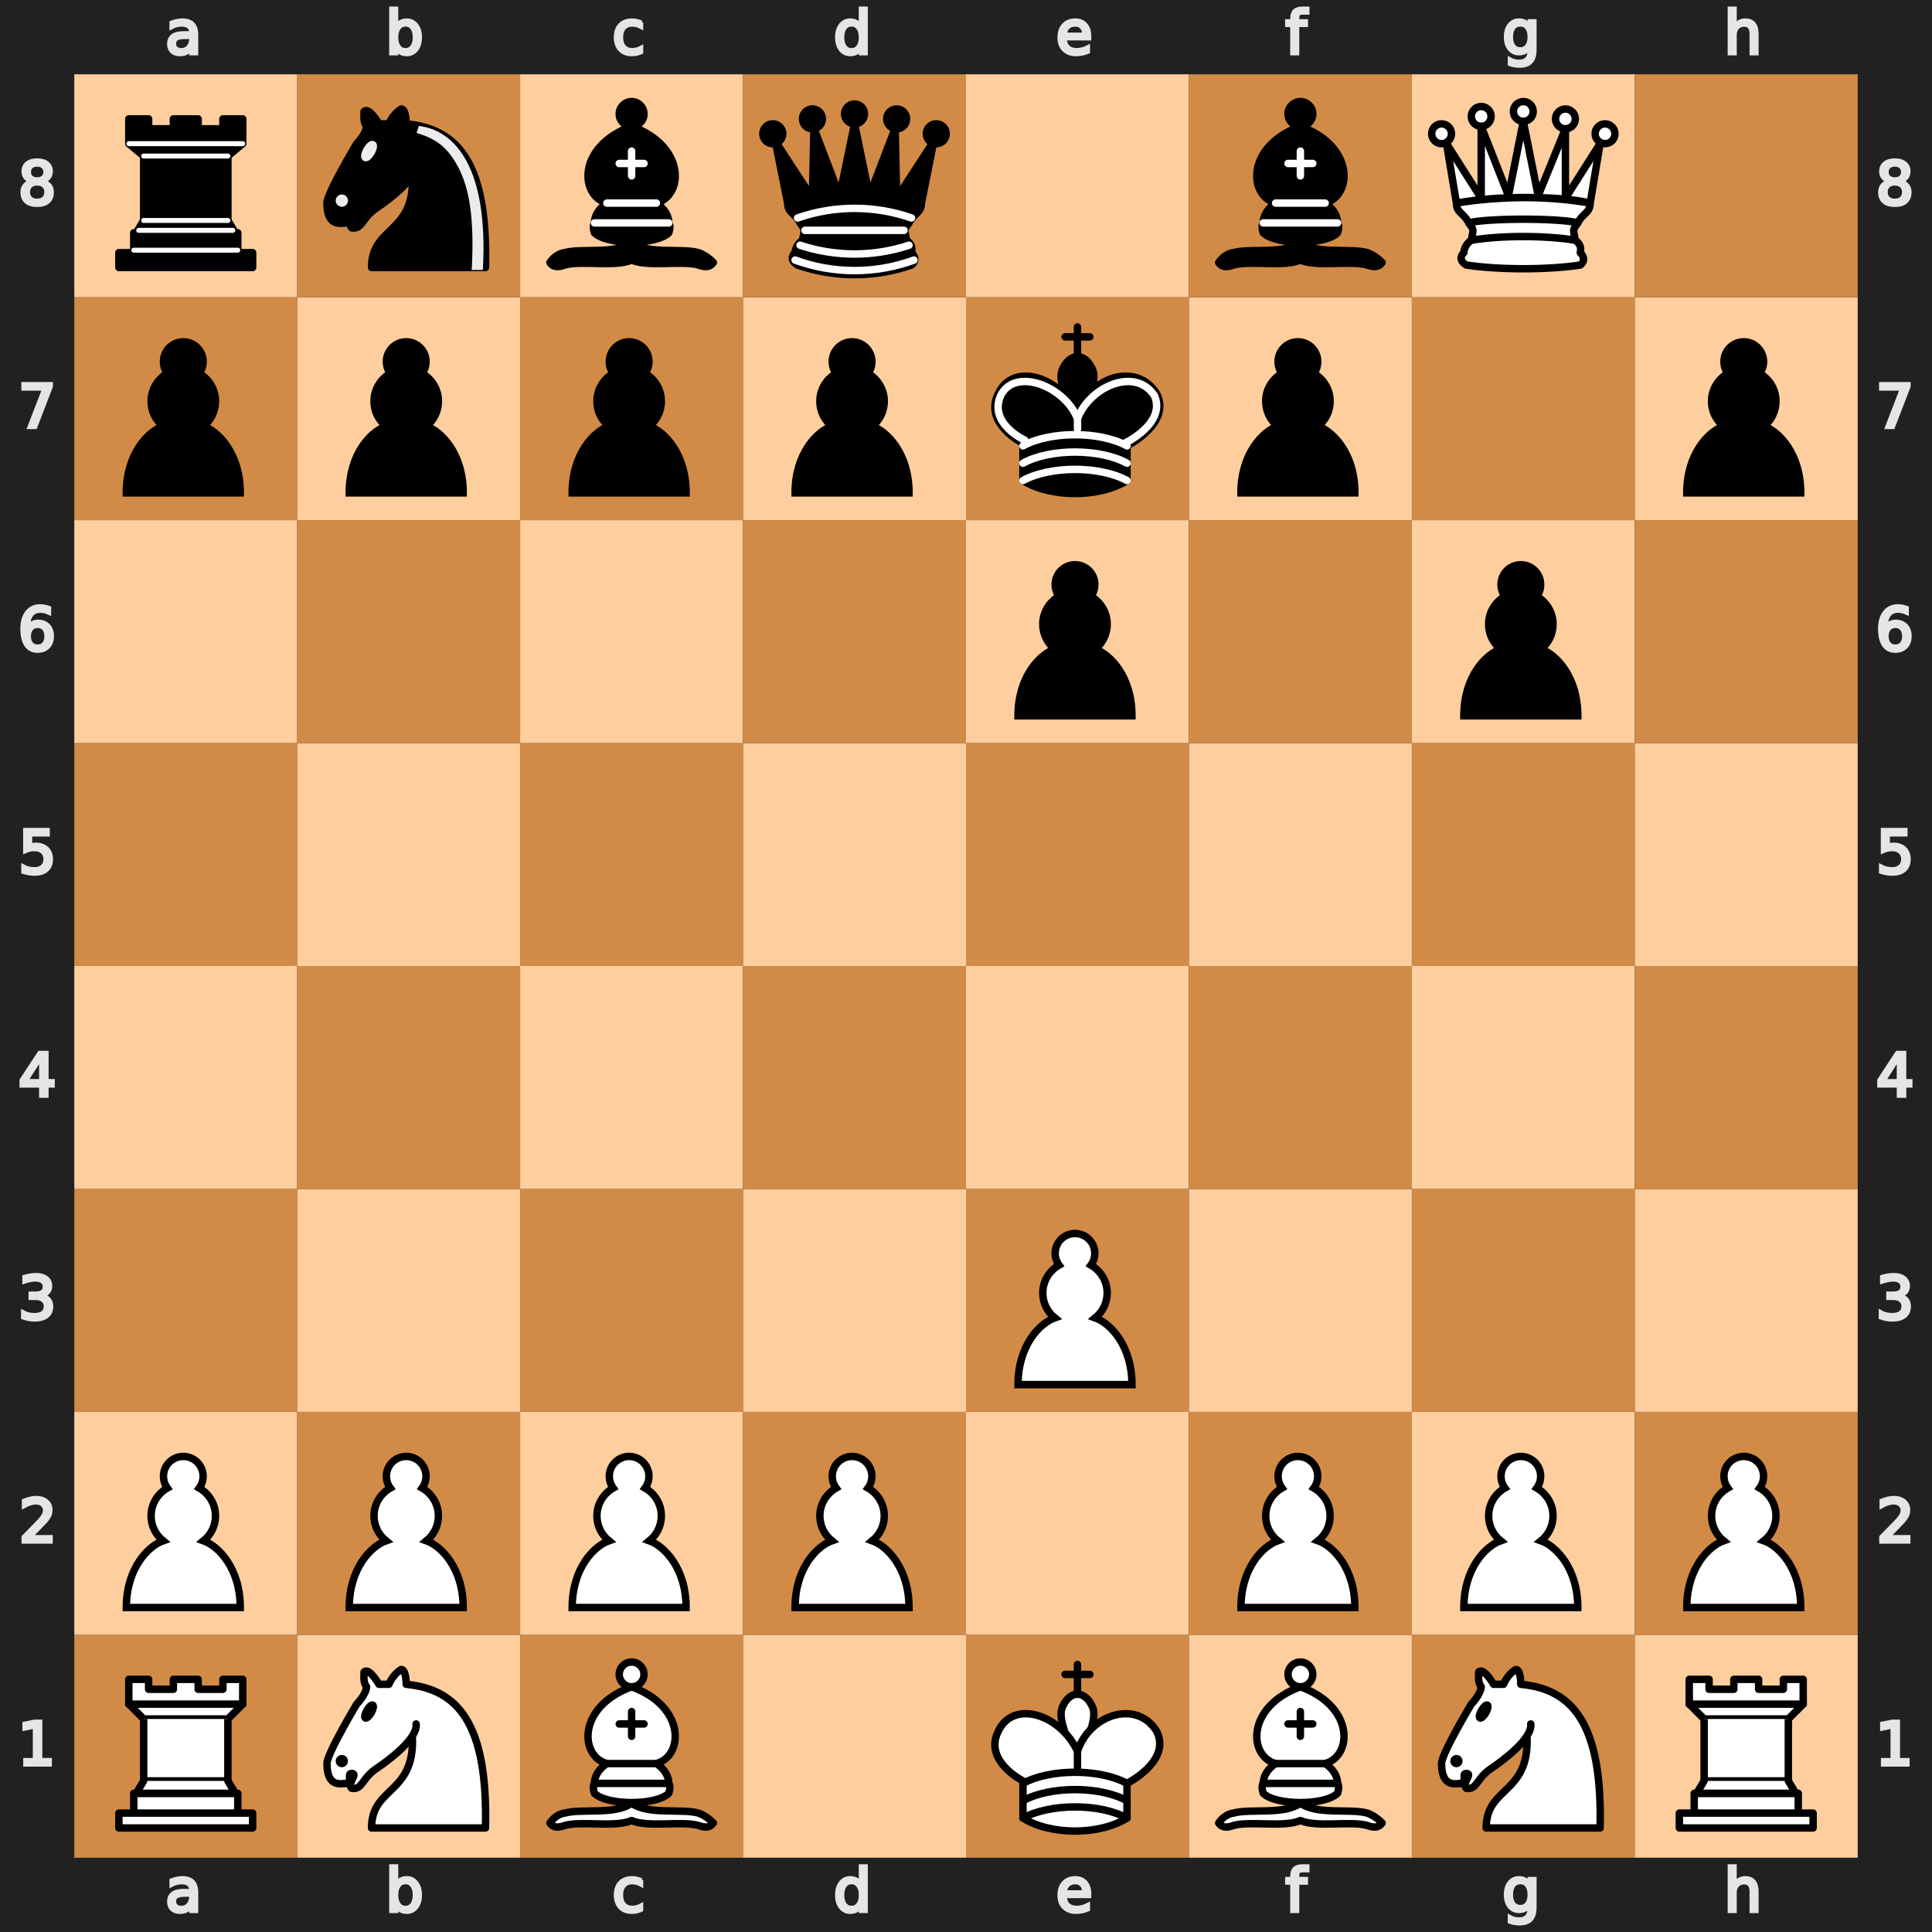
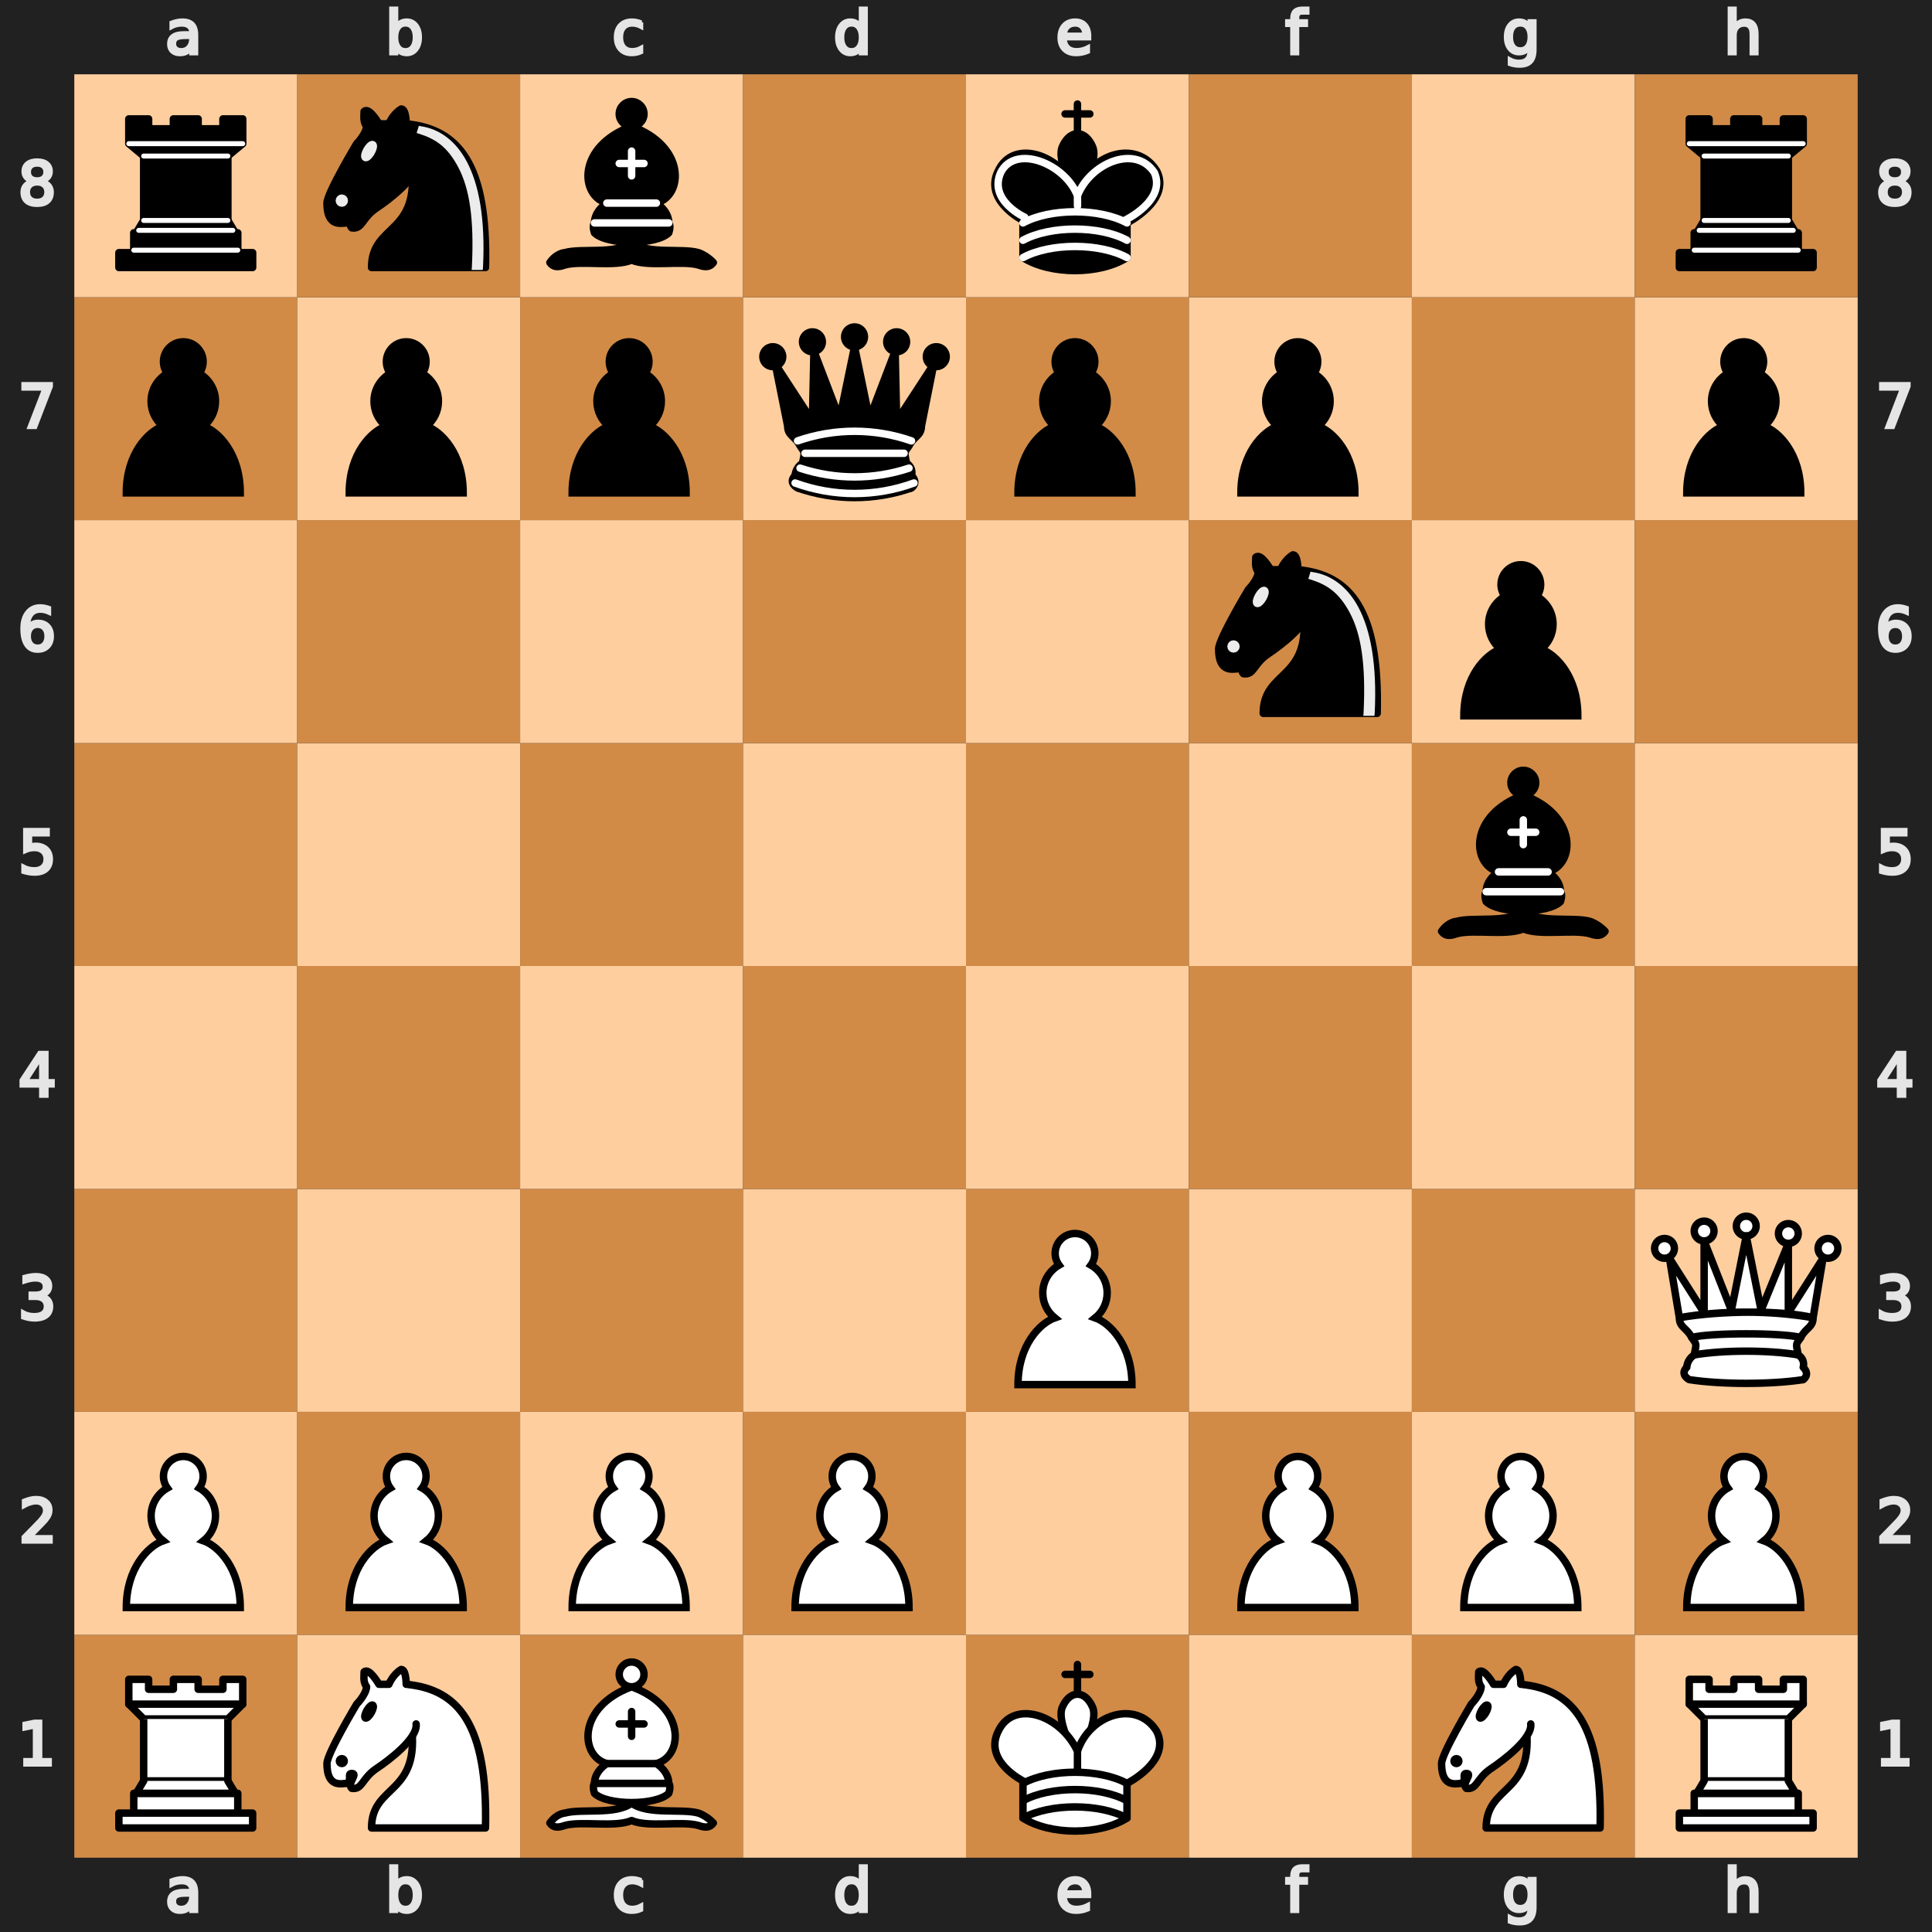
<svg xmlns="http://www.w3.org/2000/svg" xmlns:xlink="http://www.w3.org/1999/xlink" version="1.1" viewBox="0 0 390 390" width="500" height="500">
  <defs>
    <g id="white-pawn" class="white pawn">
      <path d="M22 9c-2.21 0-4 1.79-4 4 0 .89.29 1.71.78 2.38-1.95 1.12-3.28 3.21-3.28 5.62 0 2.03.94 3.84 2.41 5.03-3 1.06-7.41 5.55-7.41 13.47h23c0-7.92-4.41-12.41-7.41-13.47 1.47-1.19 2.41-3 2.41-5.03 0-2.41-1.33-4.5-3.28-5.62.49-.67.78-1.49.78-2.38 0-2.21-1.79-4-4-4z" fill="#fff" stroke="#000" stroke-width="1.5" stroke-linecap="round" />
    </g>
    <g id="white-knight" class="white knight" fill="none" fill-rule="evenodd" stroke="#000" stroke-width="1.5" stroke-linecap="round" stroke-linejoin="round">
      <path d="M 22,10 C 32.5,11 38.5,18 38,39 L 15,39 C 15,30 25,32.5 23,18" style="fill:#ffffff; stroke:#000000;" />
      <path d="M 24,18 C 24.38,20.91 18.45,25.37 16,27 C 13,29 13.18,31.34 11,31 C 9.958,30.06 12.41,27.96 11,28 C 10,28 11.19,29.23 10,30 C 9,30 5.997,31 6,26 C 6,24 12,14 12,14 C 12,14 13.89,12.1 14,10.5 C 13.27,9.506 13.5,8.5 13.5,7.5 C 14.5,6.5 16.5,10 16.5,10 L 18.5,10 C 18.5,10 19.28,8.008 21,7 C 22,7 22,10 22,10" style="fill:#ffffff; stroke:#000000;" />
      <path d="M 9.5 25.5 A 0.5 0.5 0 1 1 8.5,25.5 A 0.5 0.5 0 1 1 9.5 25.5 z" style="fill:#000000; stroke:#000000;" />
      <path d="M 15 15.5 A 0.5 1.5 0 1 1 14,15.5 A 0.5 1.5 0 1 1 15 15.5 z" transform="matrix(0.866,0.5,-0.5,0.866,9.693,-5.173)" style="fill:#000000; stroke:#000000;" />
    </g>
    <g id="white-bishop" class="white bishop" fill="none" fill-rule="evenodd" stroke="#000" stroke-width="1.5" stroke-linecap="round" stroke-linejoin="round">
      <g fill="#fff" stroke-linecap="butt">
        <path d="M9 36c3.39-.97 10.11.43 13.5-2 3.39 2.43 10.11 1.03 13.5 2 0 0 1.65.54 3 2-.68.97-1.65.99-3 .5-3.39-.97-10.11.46-13.5-1-3.39 1.46-10.11.03-13.5 1-1.354.49-2.323.47-3-.5 1.354-1.94 3-2 3-2zM15 32c2.5 2.5 12.5 2.5 15 0 .5-1.5 0-2 0-2 0-2.5-2.5-4-2.5-4 5.5-1.5 6-11.5-5-15.5-11 4-10.5 14-5 15.5 0 0-2.5 1.5-2.5 4 0 0-.5.5 0 2zM25 8a2.5 2.5 0 1 1-5 0 2.5 2.5 0 1 1 5 0z" />
      </g>
      <path d="M17.5 26h10M15 30h15m-7.5-14.5v5M20 18h5" stroke-linejoin="miter" />
    </g>
    <g id="white-rook" class="white rook" fill="#fff" fill-rule="evenodd" stroke="#000" stroke-width="1.5" stroke-linecap="round" stroke-linejoin="round">
      <path d="M9 39h27v-3H9v3zM12 36v-4h21v4H12zM11 14V9h4v2h5V9h5v2h5V9h4v5" stroke-linecap="butt" />
      <path d="M34 14l-3 3H14l-3-3" />
      <path d="M31 17v12.5H14V17" stroke-linecap="butt" stroke-linejoin="miter" />
      <path d="M31 29.5l1.5 2.5h-20l1.5-2.5" />
      <path d="M11 14h23" fill="none" stroke-linejoin="miter" />
    </g>
    <g id="white-queen" class="white queen" fill="#fff" fill-rule="evenodd" stroke="#000" stroke-width="1.5" stroke-linecap="round" stroke-linejoin="round">
      <path d="M8 12a2 2 0 1 1-4 0 2 2 0 1 1 4 0zM24.5 7.5a2 2 0 1 1-4 0 2 2 0 1 1 4 0zM41 12a2 2 0 1 1-4 0 2 2 0 1 1 4 0zM16 8.5a2 2 0 1 1-4 0 2 2 0 1 1 4 0zM33 9a2 2 0 1 1-4 0 2 2 0 1 1 4 0z" />
      <path d="M9 26c8.5-1.5 21-1.5 27 0l2-12-7 11V11l-5.5 13.5-3-15-3 15-5.5-14V25L7 14l2 12zM9 26c0 2 1.5 2 2.5 4 1 1.5 1 1 .5 3.5-1.5 1-1.5 2.5-1.5 2.5-1.5 1.5.5 2.5.5 2.5 6.5 1 16.5 1 23 0 0 0 1.5-1 0-2.5 0 0 .5-1.5-1-2.5-.5-2.5-.5-2 .5-3.5 1-2 2.5-2 2.5-4-8.5-1.5-18.5-1.5-27 0z" stroke-linecap="butt" />
      <path d="M11.5 30c3.5-1 18.5-1 22 0M12 33.5c6-1 15-1 21 0" fill="none" />
    </g>
    <g id="white-king" class="white king" fill="none" fill-rule="evenodd" stroke="#000" stroke-width="1.5" stroke-linecap="round" stroke-linejoin="round">
      <path d="M22.5 11.63V6M20 8h5" stroke-linejoin="miter" />
      <path d="M22.5 25s4.5-7.5 3-10.5c0 0-1-2.5-3-2.5s-3 2.5-3 2.5c-1.5 3 3 10.5 3 10.5" fill="#fff" stroke-linecap="butt" stroke-linejoin="miter" />
      <path d="M11.5 37c5.5 3.5 15.5 3.5 21 0v-7s9-4.5 6-10.5c-4-6.5-13.5-3.5-16 4V27v-3.5c-3.5-7.5-13-10.5-16-4-3 6 5 10 5 10V37z" fill="#fff" />
      <path d="M11.5 30c5.5-3 15.5-3 21 0m-21 3.5c5.5-3 15.5-3 21 0m-21 3.5c5.5-3 15.5-3 21 0" />
    </g>
    <g id="black-pawn" class="black pawn">
      <path d="M22 9c-2.21 0-4 1.79-4 4 0 .89.29 1.71.78 2.38-1.95 1.12-3.28 3.21-3.28 5.62 0 2.03.94 3.84 2.41 5.03-3 1.06-7.41 5.55-7.41 13.47h23c0-7.92-4.41-12.41-7.41-13.47 1.47-1.19 2.41-3 2.41-5.03 0-2.41-1.33-4.5-3.28-5.62.49-.67.78-1.49.78-2.38 0-2.21-1.79-4-4-4z" stroke="#000" stroke-width="1.5" stroke-linecap="round" />
    </g>
    <g id="black-knight" class="black knight" fill="none" fill-rule="evenodd" stroke="#000" stroke-width="1.5" stroke-linecap="round" stroke-linejoin="round">
      <path d="M 22,10 C 32.5,11 38.5,18 38,39 L 15,39 C 15,30 25,32.5 23,18" style="fill:#000000; stroke:#000000;" />
      <path d="M 24,18 C 24.38,20.91 18.45,25.37 16,27 C 13,29 13.18,31.34 11,31 C 9.958,30.06 12.41,27.96 11,28 C 10,28 11.19,29.23 10,30 C 9,30 5.997,31 6,26 C 6,24 12,14 12,14 C 12,14 13.89,12.1 14,10.5 C 13.27,9.506 13.5,8.5 13.5,7.5 C 14.5,6.5 16.5,10 16.5,10 L 18.5,10 C 18.5,10 19.28,8.008 21,7 C 22,7 22,10 22,10" style="fill:#000000; stroke:#000000;" />
      <path d="M 9.5 25.5 A 0.5 0.5 0 1 1 8.5,25.5 A 0.5 0.5 0 1 1 9.5 25.5 z" style="fill:#ececec; stroke:#ececec;" />
      <path d="M 15 15.5 A 0.5 1.5 0 1 1 14,15.5 A 0.5 1.5 0 1 1 15 15.5 z" transform="matrix(0.866,0.5,-0.5,0.866,9.693,-5.173)" style="fill:#ececec; stroke:#ececec;" />
      <path d="M 24.55,10.4 L 24.1,11.85 L 24.6,12 C 27.75,13 30.25,14.49 32.5,18.75 C 34.75,23.01 35.75,29.06 35.25,39 L 35.2,39.5 L 37.45,39.5 L 37.5,39 C 38,28.94 36.62,22.15 34.25,17.66 C 31.88,13.17 28.46,11.02 25.06,10.5 L 24.55,10.4 z " style="fill:#ececec; stroke:none;" />
    </g>
    <g id="black-bishop" class="black bishop" fill="none" fill-rule="evenodd" stroke="#000" stroke-width="1.5" stroke-linecap="round" stroke-linejoin="round">
      <path d="M9 36c3.39-.97 10.11.43 13.5-2 3.39 2.43 10.11 1.03 13.5 2 0 0 1.65.54 3 2-.68.97-1.65.99-3 .5-3.39-.97-10.11.46-13.5-1-3.39 1.46-10.11.03-13.5 1-1.354.49-2.323.47-3-.5 1.354-1.94 3-2 3-2zm6-4c2.5 2.5 12.5 2.5 15 0 .5-1.5 0-2 0-2 0-2.5-2.5-4-2.5-4 5.5-1.5 6-11.5-5-15.5-11 4-10.5 14-5 15.5 0 0-2.5 1.5-2.5 4 0 0-.5.5 0 2zM25 8a2.5 2.5 0 1 1-5 0 2.5 2.5 0 1 1 5 0z" fill="#000" stroke-linecap="butt" />
      <path d="M17.5 26h10M15 30h15m-7.5-14.5v5M20 18h5" stroke="#fff" stroke-linejoin="miter" />
    </g>
    <g id="black-rook" class="black rook" fill="#000" fill-rule="evenodd" stroke="#000" stroke-width="1.5" stroke-linecap="round" stroke-linejoin="round">
      <path d="M9 39h27v-3H9v3zM12.5 32l1.5-2.5h17l1.5 2.5h-20zM12 36v-4h21v4H12z" stroke-linecap="butt" />
      <path d="M14 29.5v-13h17v13H14z" stroke-linecap="butt" stroke-linejoin="miter" />
      <path d="M14 16.5L11 14h23l-3 2.5H14zM11 14V9h4v2h5V9h5v2h5V9h4v5H11z" stroke-linecap="butt" />
      <path d="M12 35.5h21M13 31.5h19M14 29.5h17M14 16.5h17M11 14h23" fill="none" stroke="#fff" stroke-width="1" stroke-linejoin="miter" />
    </g>
    <g id="black-queen" class="black queen" fill="#000" fill-rule="evenodd" stroke="#000" stroke-width="1.5" stroke-linecap="round" stroke-linejoin="round">
      <g fill="#000" stroke="none">
        <circle cx="6" cy="12" r="2.75" />
        <circle cx="14" cy="9" r="2.75" />
        <circle cx="22.5" cy="8" r="2.75" />
        <circle cx="31" cy="9" r="2.75" />
        <circle cx="39" cy="12" r="2.75" />
      </g>
      <path d="M9 26c8.5-1.5 21-1.5 27 0l2.5-12.5L31 25l-.3-14.1-5.2 13.6-3-14.5-3 14.5-5.2-13.6L14 25 6.5 13.5 9 26zM9 26c0 2 1.5 2 2.5 4 1 1.5 1 1 .5 3.5-1.5 1-1.5 2.5-1.5 2.5-1.5 1.5.5 2.5.5 2.5 6.5 1 16.5 1 23 0 0 0 1.5-1 0-2.5 0 0 .5-1.5-1-2.5-.5-2.5-.5-2 .5-3.5 1-2 2.5-2 2.5-4-8.5-1.5-18.5-1.5-27 0z" stroke-linecap="butt" />
      <path d="M11 38.5a35 35 1 0 0 23 0" fill="none" stroke-linecap="butt" />
      <path d="M11 29a35 35 1 0 1 23 0M12.5 31.5h20M11.5 34.5a35 35 1 0 0 22 0M10.5 37.5a35 35 1 0 0 24 0" fill="none" stroke="#fff" />
    </g>
    <g id="black-king" class="black king" fill="none" fill-rule="evenodd" stroke="#000" stroke-width="1.5" stroke-linecap="round" stroke-linejoin="round">
      <path d="M22.5 11.63V6" stroke-linejoin="miter" />
      <path d="M22.5 25s4.5-7.5 3-10.5c0 0-1-2.5-3-2.5s-3 2.5-3 2.5c-1.5 3 3 10.5 3 10.5" fill="#000" stroke-linecap="butt" stroke-linejoin="miter" />
      <path d="M11.5 37c5.5 3.5 15.5 3.5 21 0v-7s9-4.5 6-10.5c-4-6.5-13.5-3.5-16 4V27v-3.5c-3.5-7.5-13-10.5-16-4-3 6 5 10 5 10V37z" fill="#000" />
      <path d="M20 8h5" stroke-linejoin="miter" />
      <path d="M32 29.5s8.5-4 6.03-9.65C34.15 14 25 18 22.5 24.5l.01 2.1-.01-2.1C20 18 9.906 14 6.997 19.85c-2.497 5.65 4.853 9 4.853 9M11.5 30c5.5-3 15.5-3 21 0m-21 3.5c5.5-3 15.5-3 21 0m-21 3.5c5.5-3 15.5-3 21 0" stroke="#fff" />
    </g>
  </defs>
  <rect x="0" y="0" width="390" height="390" fill="#212121" />
  <rect x="15" y="330" width="45" height="45" class="square dark a1" stroke="none" fill="#d18b47" />
  <use xlink:href="#white-rook" transform="translate(15, 330)" />
  <rect x="60" y="330" width="45" height="45" class="square light b1" stroke="none" fill="#ffce9e" />
  <use xlink:href="#white-knight" transform="translate(60, 330)" />
  <rect x="105" y="330" width="45" height="45" class="square dark c1" stroke="none" fill="#d18b47" />
  <use xlink:href="#white-bishop" transform="translate(105, 330)" />
  <rect x="150" y="330" width="45" height="45" class="square light d1" stroke="none" fill="#ffce9e" />
  <rect x="195" y="330" width="45" height="45" class="square dark e1" stroke="none" fill="#d18b47" />
  <use xlink:href="#white-king" transform="translate(195, 330)" />
  <rect x="240" y="330" width="45" height="45" class="square light f1" stroke="none" fill="#ffce9e" />
-   <use xlink:href="#white-bishop" transform="translate(240, 330)" />
  <rect x="285" y="330" width="45" height="45" class="square dark g1" stroke="none" fill="#d18b47" />
  <use xlink:href="#white-knight" transform="translate(285, 330)" />
  <rect x="330" y="330" width="45" height="45" class="square light h1" stroke="none" fill="#ffce9e" />
  <use xlink:href="#white-rook" transform="translate(330, 330)" />
  <rect x="15" y="285" width="45" height="45" class="square light a2" stroke="none" fill="#ffce9e" />
  <use xlink:href="#white-pawn" transform="translate(15, 285)" />
  <rect x="60" y="285" width="45" height="45" class="square dark b2" stroke="none" fill="#d18b47" />
  <use xlink:href="#white-pawn" transform="translate(60, 285)" />
  <rect x="105" y="285" width="45" height="45" class="square light c2" stroke="none" fill="#ffce9e" />
  <use xlink:href="#white-pawn" transform="translate(105, 285)" />
  <rect x="150" y="285" width="45" height="45" class="square dark d2" stroke="none" fill="#d18b47" />
  <use xlink:href="#white-pawn" transform="translate(150, 285)" />
  <rect x="195" y="285" width="45" height="45" class="square light e2" stroke="none" fill="#ffce9e" />
  <rect x="240" y="285" width="45" height="45" class="square dark f2" stroke="none" fill="#d18b47" />
  <use xlink:href="#white-pawn" transform="translate(240, 285)" />
  <rect x="285" y="285" width="45" height="45" class="square light g2" stroke="none" fill="#ffce9e" />
  <use xlink:href="#white-pawn" transform="translate(285, 285)" />
  <rect x="330" y="285" width="45" height="45" class="square dark h2" stroke="none" fill="#d18b47" />
  <use xlink:href="#white-pawn" transform="translate(330, 285)" />
  <rect x="15" y="240" width="45" height="45" class="square dark a3" stroke="none" fill="#d18b47" />
  <rect x="60" y="240" width="45" height="45" class="square light b3" stroke="none" fill="#ffce9e" />
  <rect x="105" y="240" width="45" height="45" class="square dark c3" stroke="none" fill="#d18b47" />
  <rect x="150" y="240" width="45" height="45" class="square light d3" stroke="none" fill="#ffce9e" />
  <rect x="195" y="240" width="45" height="45" class="square dark e3" stroke="none" fill="#d18b47" />
  <use xlink:href="#white-pawn" transform="translate(195, 240)" />
  <rect x="240" y="240" width="45" height="45" class="square light f3" stroke="none" fill="#ffce9e" />
  <rect x="285" y="240" width="45" height="45" class="square dark g3" stroke="none" fill="#d18b47" />
  <rect x="330" y="240" width="45" height="45" class="square light h3" stroke="none" fill="#ffce9e" />
+   <use xlink:href="#white-queen" transform="translate(330, 240)" />
  <rect x="15" y="195" width="45" height="45" class="square light a4" stroke="none" fill="#ffce9e" />
  <rect x="60" y="195" width="45" height="45" class="square dark b4" stroke="none" fill="#d18b47" />
  <rect x="105" y="195" width="45" height="45" class="square light c4" stroke="none" fill="#ffce9e" />
  <rect x="150" y="195" width="45" height="45" class="square dark d4" stroke="none" fill="#d18b47" />
  <rect x="195" y="195" width="45" height="45" class="square light e4" stroke="none" fill="#ffce9e" />
  <rect x="240" y="195" width="45" height="45" class="square dark f4" stroke="none" fill="#d18b47" />
  <rect x="285" y="195" width="45" height="45" class="square light g4" stroke="none" fill="#ffce9e" />
  <rect x="330" y="195" width="45" height="45" class="square dark h4" stroke="none" fill="#d18b47" />
  <rect x="15" y="150" width="45" height="45" class="square dark a5" stroke="none" fill="#d18b47" />
  <rect x="60" y="150" width="45" height="45" class="square light b5" stroke="none" fill="#ffce9e" />
  <rect x="105" y="150" width="45" height="45" class="square dark c5" stroke="none" fill="#d18b47" />
  <rect x="150" y="150" width="45" height="45" class="square light d5" stroke="none" fill="#ffce9e" />
  <rect x="195" y="150" width="45" height="45" class="square dark e5" stroke="none" fill="#d18b47" />
  <rect x="240" y="150" width="45" height="45" class="square light f5" stroke="none" fill="#ffce9e" />
  <rect x="285" y="150" width="45" height="45" class="square dark g5" stroke="none" fill="#d18b47" />
+   <use xlink:href="#black-bishop" transform="translate(285, 150)" />
  <rect x="330" y="150" width="45" height="45" class="square light h5" stroke="none" fill="#ffce9e" />
  <rect x="15" y="105" width="45" height="45" class="square light a6" stroke="none" fill="#ffce9e" />
  <rect x="60" y="105" width="45" height="45" class="square dark b6" stroke="none" fill="#d18b47" />
  <rect x="105" y="105" width="45" height="45" class="square light c6" stroke="none" fill="#ffce9e" />
  <rect x="150" y="105" width="45" height="45" class="square dark d6" stroke="none" fill="#d18b47" />
  <rect x="195" y="105" width="45" height="45" class="square light e6" stroke="none" fill="#ffce9e" />
-   <use xlink:href="#black-pawn" transform="translate(195, 105)" />
  <rect x="240" y="105" width="45" height="45" class="square dark f6" stroke="none" fill="#d18b47" />
+   <use xlink:href="#black-knight" transform="translate(240, 105)" />
  <rect x="285" y="105" width="45" height="45" class="square light g6" stroke="none" fill="#ffce9e" />
  <use xlink:href="#black-pawn" transform="translate(285, 105)" />
  <rect x="330" y="105" width="45" height="45" class="square dark h6" stroke="none" fill="#d18b47" />
  <rect x="15" y="60" width="45" height="45" class="square dark a7" stroke="none" fill="#d18b47" />
  <use xlink:href="#black-pawn" transform="translate(15, 60)" />
  <rect x="60" y="60" width="45" height="45" class="square light b7" stroke="none" fill="#ffce9e" />
  <use xlink:href="#black-pawn" transform="translate(60, 60)" />
  <rect x="105" y="60" width="45" height="45" class="square dark c7" stroke="none" fill="#d18b47" />
  <use xlink:href="#black-pawn" transform="translate(105, 60)" />
  <rect x="150" y="60" width="45" height="45" class="square light d7" stroke="none" fill="#ffce9e" />
-   <use xlink:href="#black-pawn" transform="translate(150, 60)" />
+   <use xlink:href="#black-queen" transform="translate(150, 60)" />
  <rect x="195" y="60" width="45" height="45" class="square dark e7" stroke="none" fill="#d18b47" />
-   <use xlink:href="#black-king" transform="translate(195, 60)" />
+   <use xlink:href="#black-pawn" transform="translate(195, 60)" />
  <rect x="240" y="60" width="45" height="45" class="square light f7" stroke="none" fill="#ffce9e" />
  <use xlink:href="#black-pawn" transform="translate(240, 60)" />
  <rect x="285" y="60" width="45" height="45" class="square dark g7" stroke="none" fill="#d18b47" />
  <rect x="330" y="60" width="45" height="45" class="square light h7" stroke="none" fill="#ffce9e" />
  <use xlink:href="#black-pawn" transform="translate(330, 60)" />
  <rect x="15" y="15" width="45" height="45" class="square light a8" stroke="none" fill="#ffce9e" />
  <use xlink:href="#black-rook" transform="translate(15, 15)" />
  <rect x="60" y="15" width="45" height="45" class="square dark b8" stroke="none" fill="#d18b47" />
  <use xlink:href="#black-knight" transform="translate(60, 15)" />
  <rect x="105" y="15" width="45" height="45" class="square light c8" stroke="none" fill="#ffce9e" />
  <use xlink:href="#black-bishop" transform="translate(105, 15)" />
  <rect x="150" y="15" width="45" height="45" class="square dark d8" stroke="none" fill="#d18b47" />
-   <use xlink:href="#black-queen" transform="translate(150, 15)" />
  <rect x="195" y="15" width="45" height="45" class="square light e8" stroke="none" fill="#ffce9e" />
+   <use xlink:href="#black-king" transform="translate(195, 15)" />
  <rect x="240" y="15" width="45" height="45" class="square dark f8" stroke="none" fill="#d18b47" />
-   <use xlink:href="#black-bishop" transform="translate(240, 15)" />
  <rect x="285" y="15" width="45" height="45" class="square light g8" stroke="none" fill="#ffce9e" />
-   <use xlink:href="#white-queen" transform="translate(285, 15)" />
  <rect x="330" y="15" width="45" height="45" class="square dark h8" stroke="none" fill="#d18b47" />
+   <use xlink:href="#black-rook" transform="translate(330, 15)" />
  <g transform="translate(20, 0) scale(0.75, 0.75)" fill="#e5e5e5" stroke="#e5e5e5">
    <path d="M23.328 10.016q-1.742 0-2.414.398-.672.398-.672 1.36 0 .765.5 1.218.508.445 1.375.445 1.196 0 1.914-.843.727-.852.727-2.258v-.32zm2.867-.594v4.992h-1.437v-1.328q-.492.797-1.227 1.18-.734.375-1.797.375-1.343 0-2.14-.75-.79-.758-.79-2.024 0-1.476.985-2.226.992-.75 2.953-.75h2.016V8.75q0-.992-.656-1.531-.649-.547-1.829-.547-.75 0-1.46.18-.711.18-1.368.539V6.062q.79-.304 1.532-.453.742-.156 1.445-.156 1.898 0 2.836.984.937.985.937 2.985z" />
  </g>
  <g transform="translate(20, 375) scale(0.75, 0.75)" fill="#e5e5e5" stroke="#e5e5e5">
    <path d="M23.328 10.016q-1.742 0-2.414.398-.672.398-.672 1.36 0 .765.5 1.218.508.445 1.375.445 1.196 0 1.914-.843.727-.852.727-2.258v-.32zm2.867-.594v4.992h-1.437v-1.328q-.492.797-1.227 1.18-.734.375-1.797.375-1.343 0-2.14-.75-.79-.758-.79-2.024 0-1.476.985-2.226.992-.75 2.953-.75h2.016V8.75q0-.992-.656-1.531-.649-.547-1.829-.547-.75 0-1.46.18-.711.18-1.368.539V6.062q.79-.304 1.532-.453.742-.156 1.445-.156 1.898 0 2.836.984.937.985.937 2.985z" />
  </g>
  <g transform="translate(65, 0) scale(0.75, 0.75)" fill="#e5e5e5" stroke="#e5e5e5">
    <path d="M24.922 10.047q0-1.586-.656-2.485-.649-.906-1.79-.906-1.14 0-1.796.906-.649.899-.649 2.485 0 1.586.649 2.492.656.898 1.797.898 1.14 0 1.789-.898.656-.906.656-2.492zm-4.89-3.055q.452-.781 1.14-1.156.695-.383 1.656-.383 1.594 0 2.586 1.266 1 1.265 1 3.328 0 2.062-1 3.328-.992 1.266-2.586 1.266-.96 0-1.656-.375-.688-.383-1.14-1.164v1.312h-1.446V2.258h1.445z" />
  </g>
  <g transform="translate(65, 375) scale(0.75, 0.75)" fill="#e5e5e5" stroke="#e5e5e5">
    <path d="M24.922 10.047q0-1.586-.656-2.485-.649-.906-1.79-.906-1.14 0-1.796.906-.649.899-.649 2.485 0 1.586.649 2.492.656.898 1.797.898 1.14 0 1.789-.898.656-.906.656-2.492zm-4.89-3.055q.452-.781 1.14-1.156.695-.383 1.656-.383 1.594 0 2.586 1.266 1 1.265 1 3.328 0 2.062-1 3.328-.992 1.266-2.586 1.266-.96 0-1.656-.375-.688-.383-1.14-1.164v1.312h-1.446V2.258h1.445z" />
  </g>
  <g transform="translate(110, 0) scale(0.75, 0.75)" fill="#e5e5e5" stroke="#e5e5e5">
    <path d="M25.96 6v1.344q-.608-.336-1.226-.5-.609-.172-1.234-.172-1.398 0-2.172.89-.773.883-.773 2.485 0 1.601.773 2.492.774.883 2.172.883.625 0 1.234-.164.618-.172 1.227-.508v1.328q-.602.281-1.25.422-.64.14-1.367.14-1.977 0-3.14-1.242-1.165-1.242-1.165-3.351 0-2.14 1.172-3.367 1.18-1.227 3.227-1.227.664 0 1.296.14.633.134 1.227.407z" />
  </g>
  <g transform="translate(110, 375) scale(0.75, 0.75)" fill="#e5e5e5" stroke="#e5e5e5">
    <path d="M25.96 6v1.344q-.608-.336-1.226-.5-.609-.172-1.234-.172-1.398 0-2.172.89-.773.883-.773 2.485 0 1.601.773 2.492.774.883 2.172.883.625 0 1.234-.164.618-.172 1.227-.508v1.328q-.602.281-1.25.422-.64.14-1.367.14-1.977 0-3.14-1.242-1.165-1.242-1.165-3.351 0-2.14 1.172-3.367 1.18-1.227 3.227-1.227.664 0 1.296.14.633.134 1.227.407z" />
  </g>
  <g transform="translate(155, 0) scale(0.75, 0.75)" fill="#e5e5e5" stroke="#e5e5e5">
    <path d="M24.973 6.992V2.258h1.437v12.156h-1.437v-1.312q-.453.78-1.149 1.164-.687.375-1.656.375-1.586 0-2.586-1.266-.992-1.266-.992-3.328 0-2.063.992-3.328 1-1.266 2.586-1.266.969 0 1.656.383.696.375 1.149 1.156zm-4.899 3.055q0 1.586.649 2.492.656.898 1.797.898 1.14 0 1.796-.898.657-.906.657-2.492 0-1.586-.657-2.485-.656-.906-1.796-.906-1.141 0-1.797.906-.649.899-.649 2.485z" />
  </g>
  <g transform="translate(155, 375) scale(0.75, 0.75)" fill="#e5e5e5" stroke="#e5e5e5">
    <path d="M24.973 6.992V2.258h1.437v12.156h-1.437v-1.312q-.453.78-1.149 1.164-.687.375-1.656.375-1.586 0-2.586-1.266-.992-1.266-.992-3.328 0-2.063.992-3.328 1-1.266 2.586-1.266.969 0 1.656.383.696.375 1.149 1.156zm-4.899 3.055q0 1.586.649 2.492.656.898 1.797.898 1.14 0 1.796-.898.657-.906.657-2.492 0-1.586-.657-2.485-.656-.906-1.796-.906-1.141 0-1.797.906-.649.899-.649 2.485z" />
  </g>
  <g transform="translate(200, 0) scale(0.75, 0.75)" fill="#e5e5e5" stroke="#e5e5e5">
    <path d="M26.555 9.68v.703h-6.61q.094 1.484.89 2.265.806.774 2.235.774.828 0 1.602-.203.781-.203 1.547-.61v1.36q-.774.328-1.586.5-.813.172-1.649.172-2.093 0-3.32-1.22-1.219-1.218-1.219-3.296 0-2.148 1.157-3.406 1.164-1.266 3.132-1.266 1.766 0 2.79 1.14 1.03 1.134 1.03 3.087zm-1.438-.422q-.015-1.18-.664-1.883-.64-.703-1.703-.703-1.203 0-1.93.68-.718.68-.828 1.914z" />
  </g>
  <g transform="translate(200, 375) scale(0.75, 0.75)" fill="#e5e5e5" stroke="#e5e5e5">
    <path d="M26.555 9.68v.703h-6.61q.094 1.484.89 2.265.806.774 2.235.774.828 0 1.602-.203.781-.203 1.547-.61v1.36q-.774.328-1.586.5-.813.172-1.649.172-2.093 0-3.32-1.22-1.219-1.218-1.219-3.296 0-2.148 1.157-3.406 1.164-1.266 3.132-1.266 1.766 0 2.79 1.14 1.03 1.134 1.03 3.087zm-1.438-.422q-.015-1.18-.664-1.883-.64-.703-1.703-.703-1.203 0-1.93.68-.718.68-.828 1.914z" />
  </g>
  <g transform="translate(245, 0) scale(0.75, 0.75)" fill="#e5e5e5" stroke="#e5e5e5">
    <path d="M25.285 2.258v1.195H23.91q-.773 0-1.078.313-.297.312-.297 1.125v.773h2.367v1.117h-2.367v7.633H21.09V6.781h-1.375V5.664h1.375v-.61q0-1.46.68-2.124.68-.672 2.156-.672z" />
  </g>
  <g transform="translate(245, 375) scale(0.75, 0.75)" fill="#e5e5e5" stroke="#e5e5e5">
    <path d="M25.285 2.258v1.195H23.91q-.773 0-1.078.313-.297.312-.297 1.125v.773h2.367v1.117h-2.367v7.633H21.09V6.781h-1.375V5.664h1.375v-.61q0-1.46.68-2.124.68-.672 2.156-.672z" />
  </g>
  <g transform="translate(290, 0) scale(0.75, 0.75)" fill="#e5e5e5" stroke="#e5e5e5">
    <path d="M24.973 9.937q0-1.562-.649-2.421-.64-.86-1.804-.86-1.157 0-1.805.86-.64.859-.64 2.421 0 1.555.64 2.415.648.859 1.805.859 1.164 0 1.804-.86.649-.859.649-2.414zm1.437 3.391q0 2.234-.992 3.32-.992 1.094-3.04 1.094-.757 0-1.429-.117-.672-.11-1.304-.344v-1.398q.632.344 1.25.508.617.164 1.257.164 1.414 0 2.118-.743.703-.734.703-2.226v-.711q-.446.773-1.141 1.156-.695.383-1.664.383-1.61 0-2.594-1.227-.984-1.226-.984-3.25 0-2.03.984-3.257.985-1.227 2.594-1.227.969 0 1.664.383t1.14 1.156V5.664h1.438z" />
  </g>
  <g transform="translate(290, 375) scale(0.75, 0.75)" fill="#e5e5e5" stroke="#e5e5e5">
    <path d="M24.973 9.937q0-1.562-.649-2.421-.64-.86-1.804-.86-1.157 0-1.805.86-.64.859-.64 2.421 0 1.555.64 2.415.648.859 1.805.859 1.164 0 1.804-.86.649-.859.649-2.414zm1.437 3.391q0 2.234-.992 3.32-.992 1.094-3.04 1.094-.757 0-1.429-.117-.672-.11-1.304-.344v-1.398q.632.344 1.25.508.617.164 1.257.164 1.414 0 2.118-.743.703-.734.703-2.226v-.711q-.446.773-1.141 1.156-.695.383-1.664.383-1.61 0-2.594-1.227-.984-1.226-.984-3.25 0-2.03.984-3.257.985-1.227 2.594-1.227.969 0 1.664.383t1.14 1.156V5.664h1.438z" />
  </g>
  <g transform="translate(335, 0) scale(0.75, 0.75)" fill="#e5e5e5" stroke="#e5e5e5">
    <path d="M26.164 9.133v5.281h-1.437V9.18q0-1.243-.485-1.86-.484-.617-1.453-.617-1.164 0-1.836.742-.672.742-.672 2.024v4.945h-1.445V2.258h1.445v4.765q.516-.789 1.211-1.18.703-.39 1.617-.39 1.508 0 2.282.938.773.93.773 2.742z" />
  </g>
  <g transform="translate(335, 375) scale(0.75, 0.75)" fill="#e5e5e5" stroke="#e5e5e5">
    <path d="M26.164 9.133v5.281h-1.437V9.18q0-1.243-.485-1.86-.484-.617-1.453-.617-1.164 0-1.836.742-.672.742-.672 2.024v4.945h-1.445V2.258h1.445v4.765q.516-.789 1.211-1.18.703-.39 1.617-.39 1.508 0 2.282.938.773.93.773 2.742z" />
  </g>
  <g transform="translate(0, 335) scale(0.75, 0.75)" fill="#e5e5e5" stroke="#e5e5e5">
    <path d="M6.754 26.996h2.578v-8.898l-2.805.562v-1.437l2.79-.563h1.578v10.336h2.578v1.328h-6.72z" />
  </g>
  <g transform="translate(375, 335) scale(0.75, 0.75)" fill="#e5e5e5" stroke="#e5e5e5">
    <path d="M6.754 26.996h2.578v-8.898l-2.805.562v-1.437l2.79-.563h1.578v10.336h2.578v1.328h-6.72z" />
  </g>
  <g transform="translate(0, 290) scale(0.75, 0.75)" fill="#e5e5e5" stroke="#e5e5e5">
    <path d="M8.195 26.996h5.508v1.328H6.297v-1.328q.898-.93 2.445-2.492 1.555-1.57 1.953-2.024.758-.851 1.055-1.437.305-.594.305-1.164 0-.93-.657-1.516-.648-.586-1.695-.586-.742 0-1.57.258-.82.258-1.758.781v-1.593q.953-.383 1.781-.578.828-.196 1.516-.196 1.812 0 2.89.906 1.079.907 1.079 2.422 0 .72-.274 1.368-.265.64-.976 1.515-.196.227-1.243 1.313-1.046 1.078-2.953 3.023z" />
  </g>
  <g transform="translate(375, 290) scale(0.75, 0.75)" fill="#e5e5e5" stroke="#e5e5e5">
    <path d="M8.195 26.996h5.508v1.328H6.297v-1.328q.898-.93 2.445-2.492 1.555-1.57 1.953-2.024.758-.851 1.055-1.437.305-.594.305-1.164 0-.93-.657-1.516-.648-.586-1.695-.586-.742 0-1.57.258-.82.258-1.758.781v-1.593q.953-.383 1.781-.578.828-.196 1.516-.196 1.812 0 2.89.906 1.079.907 1.079 2.422 0 .72-.274 1.368-.265.64-.976 1.515-.196.227-1.243 1.313-1.046 1.078-2.953 3.023z" />
  </g>
  <g transform="translate(0, 245) scale(0.75, 0.75)" fill="#e5e5e5" stroke="#e5e5e5">
    <path d="M11.434 22.035q1.132.242 1.765 1.008.64.766.64 1.89 0 1.727-1.187 2.672-1.187.946-3.375.946-.734 0-1.515-.149-.774-.14-1.602-.43V26.45q.656.383 1.438.578.78.196 1.632.196 1.485 0 2.258-.586.782-.586.782-1.703 0-1.032-.727-1.61-.719-.586-2.008-.586h-1.36v-1.297h1.423q1.164 0 1.78-.46.618-.47.618-1.344 0-.899-.64-1.375-.633-.485-1.82-.485-.65 0-1.391.141-.743.14-1.633.437V16.95q.898-.25 1.68-.375.788-.125 1.484-.125 1.797 0 2.844.82 1.046.813 1.046 2.204 0 .968-.554 1.64-.555.664-1.578.922z" />
  </g>
  <g transform="translate(375, 245) scale(0.75, 0.75)" fill="#e5e5e5" stroke="#e5e5e5">
    <path d="M11.434 22.035q1.132.242 1.765 1.008.64.766.64 1.89 0 1.727-1.187 2.672-1.187.946-3.375.946-.734 0-1.515-.149-.774-.14-1.602-.43V26.45q.656.383 1.438.578.78.196 1.632.196 1.485 0 2.258-.586.782-.586.782-1.703 0-1.032-.727-1.61-.719-.586-2.008-.586h-1.36v-1.297h1.423q1.164 0 1.78-.46.618-.47.618-1.344 0-.899-.64-1.375-.633-.485-1.82-.485-.65 0-1.391.141-.743.14-1.633.437V16.95q.898-.25 1.68-.375.788-.125 1.484-.125 1.797 0 2.844.82 1.046.813 1.046 2.204 0 .968-.554 1.64-.555.664-1.578.922z" />
  </g>
  <g transform="translate(0, 200) scale(0.75, 0.75)" fill="#e5e5e5" stroke="#e5e5e5">
    <path d="M11.016 18.035L7.03 24.262h3.985zm-.414-1.375h1.984v7.602h1.664v1.312h-1.664v2.75h-1.57v-2.75H5.75v-1.523z" />
  </g>
  <g transform="translate(375, 200) scale(0.75, 0.75)" fill="#e5e5e5" stroke="#e5e5e5">
    <path d="M11.016 18.035L7.03 24.262h3.985zm-.414-1.375h1.984v7.602h1.664v1.312h-1.664v2.75h-1.57v-2.75H5.75v-1.523z" />
  </g>
  <g transform="translate(0, 155) scale(0.75, 0.75)" fill="#e5e5e5" stroke="#e5e5e5">
    <path d="M6.719 16.66h6.195v1.328h-4.75v2.86q.344-.118.688-.172.343-.063.687-.063 1.953 0 3.094 1.07 1.14 1.07 1.14 2.899 0 1.883-1.171 2.93-1.172 1.039-3.305 1.039-.735 0-1.5-.125-.758-.125-1.57-.375v-1.586q.703.383 1.453.57.75.188 1.586.188 1.351 0 2.14-.711.79-.711.79-1.93 0-1.219-.79-1.93-.789-.71-2.14-.71-.633 0-1.266.14-.625.14-1.281.438z" />
  </g>
  <g transform="translate(375, 155) scale(0.75, 0.75)" fill="#e5e5e5" stroke="#e5e5e5">
    <path d="M6.719 16.66h6.195v1.328h-4.75v2.86q.344-.118.688-.172.343-.063.687-.063 1.953 0 3.094 1.07 1.14 1.07 1.14 2.899 0 1.883-1.171 2.93-1.172 1.039-3.305 1.039-.735 0-1.5-.125-.758-.125-1.57-.375v-1.586q.703.383 1.453.57.75.188 1.586.188 1.351 0 2.14-.711.79-.711.79-1.93 0-1.219-.79-1.93-.789-.71-2.14-.71-.633 0-1.266.14-.625.14-1.281.438z" />
  </g>
  <g transform="translate(0, 110) scale(0.75, 0.75)" fill="#e5e5e5" stroke="#e5e5e5">
    <path d="M10.137 21.863q-1.063 0-1.688.727-.617.726-.617 1.992 0 1.258.617 1.992.625.727 1.688.727 1.062 0 1.68-.727.624-.734.624-1.992 0-1.266-.625-1.992-.617-.727-1.68-.727zm3.133-4.945v1.437q-.594-.28-1.204-.43-.601-.148-1.195-.148-1.562 0-2.39 1.055-.82 1.055-.938 3.188.46-.68 1.156-1.04.696-.367 1.531-.367 1.758 0 2.774 1.07 1.023 1.063 1.023 2.899 0 1.797-1.062 2.883-1.063 1.086-2.828 1.086-2.024 0-3.094-1.547-1.07-1.555-1.07-4.5 0-2.766 1.312-4.406 1.313-1.649 3.524-1.649.593 0 1.195.117.61.118 1.266.352z" />
  </g>
  <g transform="translate(375, 110) scale(0.75, 0.75)" fill="#e5e5e5" stroke="#e5e5e5">
    <path d="M10.137 21.863q-1.063 0-1.688.727-.617.726-.617 1.992 0 1.258.617 1.992.625.727 1.688.727 1.062 0 1.68-.727.624-.734.624-1.992 0-1.266-.625-1.992-.617-.727-1.68-.727zm3.133-4.945v1.437q-.594-.28-1.204-.43-.601-.148-1.195-.148-1.562 0-2.39 1.055-.82 1.055-.938 3.188.46-.68 1.156-1.04.696-.367 1.531-.367 1.758 0 2.774 1.07 1.023 1.063 1.023 2.899 0 1.797-1.062 2.883-1.063 1.086-2.828 1.086-2.024 0-3.094-1.547-1.07-1.555-1.07-4.5 0-2.766 1.312-4.406 1.313-1.649 3.524-1.649.593 0 1.195.117.61.118 1.266.352z" />
  </g>
  <g transform="translate(0, 65) scale(0.75, 0.75)" fill="#e5e5e5" stroke="#e5e5e5">
    <path d="M6.25 16.66h7.5v.672L9.516 28.324H7.867l3.985-10.336H6.25z" />
  </g>
  <g transform="translate(375, 65) scale(0.75, 0.75)" fill="#e5e5e5" stroke="#e5e5e5">
    <path d="M6.25 16.66h7.5v.672L9.516 28.324H7.867l3.985-10.336H6.25z" />
  </g>
  <g transform="translate(0, 20) scale(0.75, 0.75)" fill="#e5e5e5" stroke="#e5e5e5">
    <path d="M10 22.785q-1.125 0-1.773.602-.641.601-.641 1.656t.64 1.656q.649.602 1.774.602t1.773-.602q.649-.61.649-1.656 0-1.055-.649-1.656-.64-.602-1.773-.602zm-1.578-.672q-1.016-.25-1.586-.945-.563-.695-.563-1.695 0-1.399.993-2.211 1-.813 2.734-.813 1.742 0 2.734.813.993.812.993 2.21 0 1-.57 1.696-.563.695-1.571.945 1.14.266 1.773 1.04.641.773.641 1.89 0 1.695-1.04 2.602-1.03.906-2.96.906t-2.969-.906Q6 26.738 6 25.043q0-1.117.64-1.89.641-.774 1.782-1.04zm-.578-2.492q0 .906.562 1.414.57.508 1.594.508 1.016 0 1.586-.508.578-.508.578-1.414 0-.906-.578-1.414-.57-.508-1.586-.508-1.023 0-1.594.508-.562.508-.562 1.414z" />
  </g>
  <g transform="translate(375, 20) scale(0.75, 0.75)" fill="#e5e5e5" stroke="#e5e5e5">
    <path d="M10 22.785q-1.125 0-1.773.602-.641.601-.641 1.656t.64 1.656q.649.602 1.774.602t1.773-.602q.649-.61.649-1.656 0-1.055-.649-1.656-.64-.602-1.773-.602zm-1.578-.672q-1.016-.25-1.586-.945-.563-.695-.563-1.695 0-1.399.993-2.211 1-.813 2.734-.813 1.742 0 2.734.813.993.812.993 2.21 0 1-.57 1.696-.563.695-1.571.945 1.14.266 1.773 1.04.641.773.641 1.89 0 1.695-1.04 2.602-1.03.906-2.96.906t-2.969-.906Q6 26.738 6 25.043q0-1.117.64-1.89.641-.774 1.782-1.04zm-.578-2.492q0 .906.562 1.414.57.508 1.594.508 1.016 0 1.586-.508.578-.508.578-1.414 0-.906-.578-1.414-.57-.508-1.586-.508-1.023 0-1.594.508-.562.508-.562 1.414z" />
  </g>
</svg>
